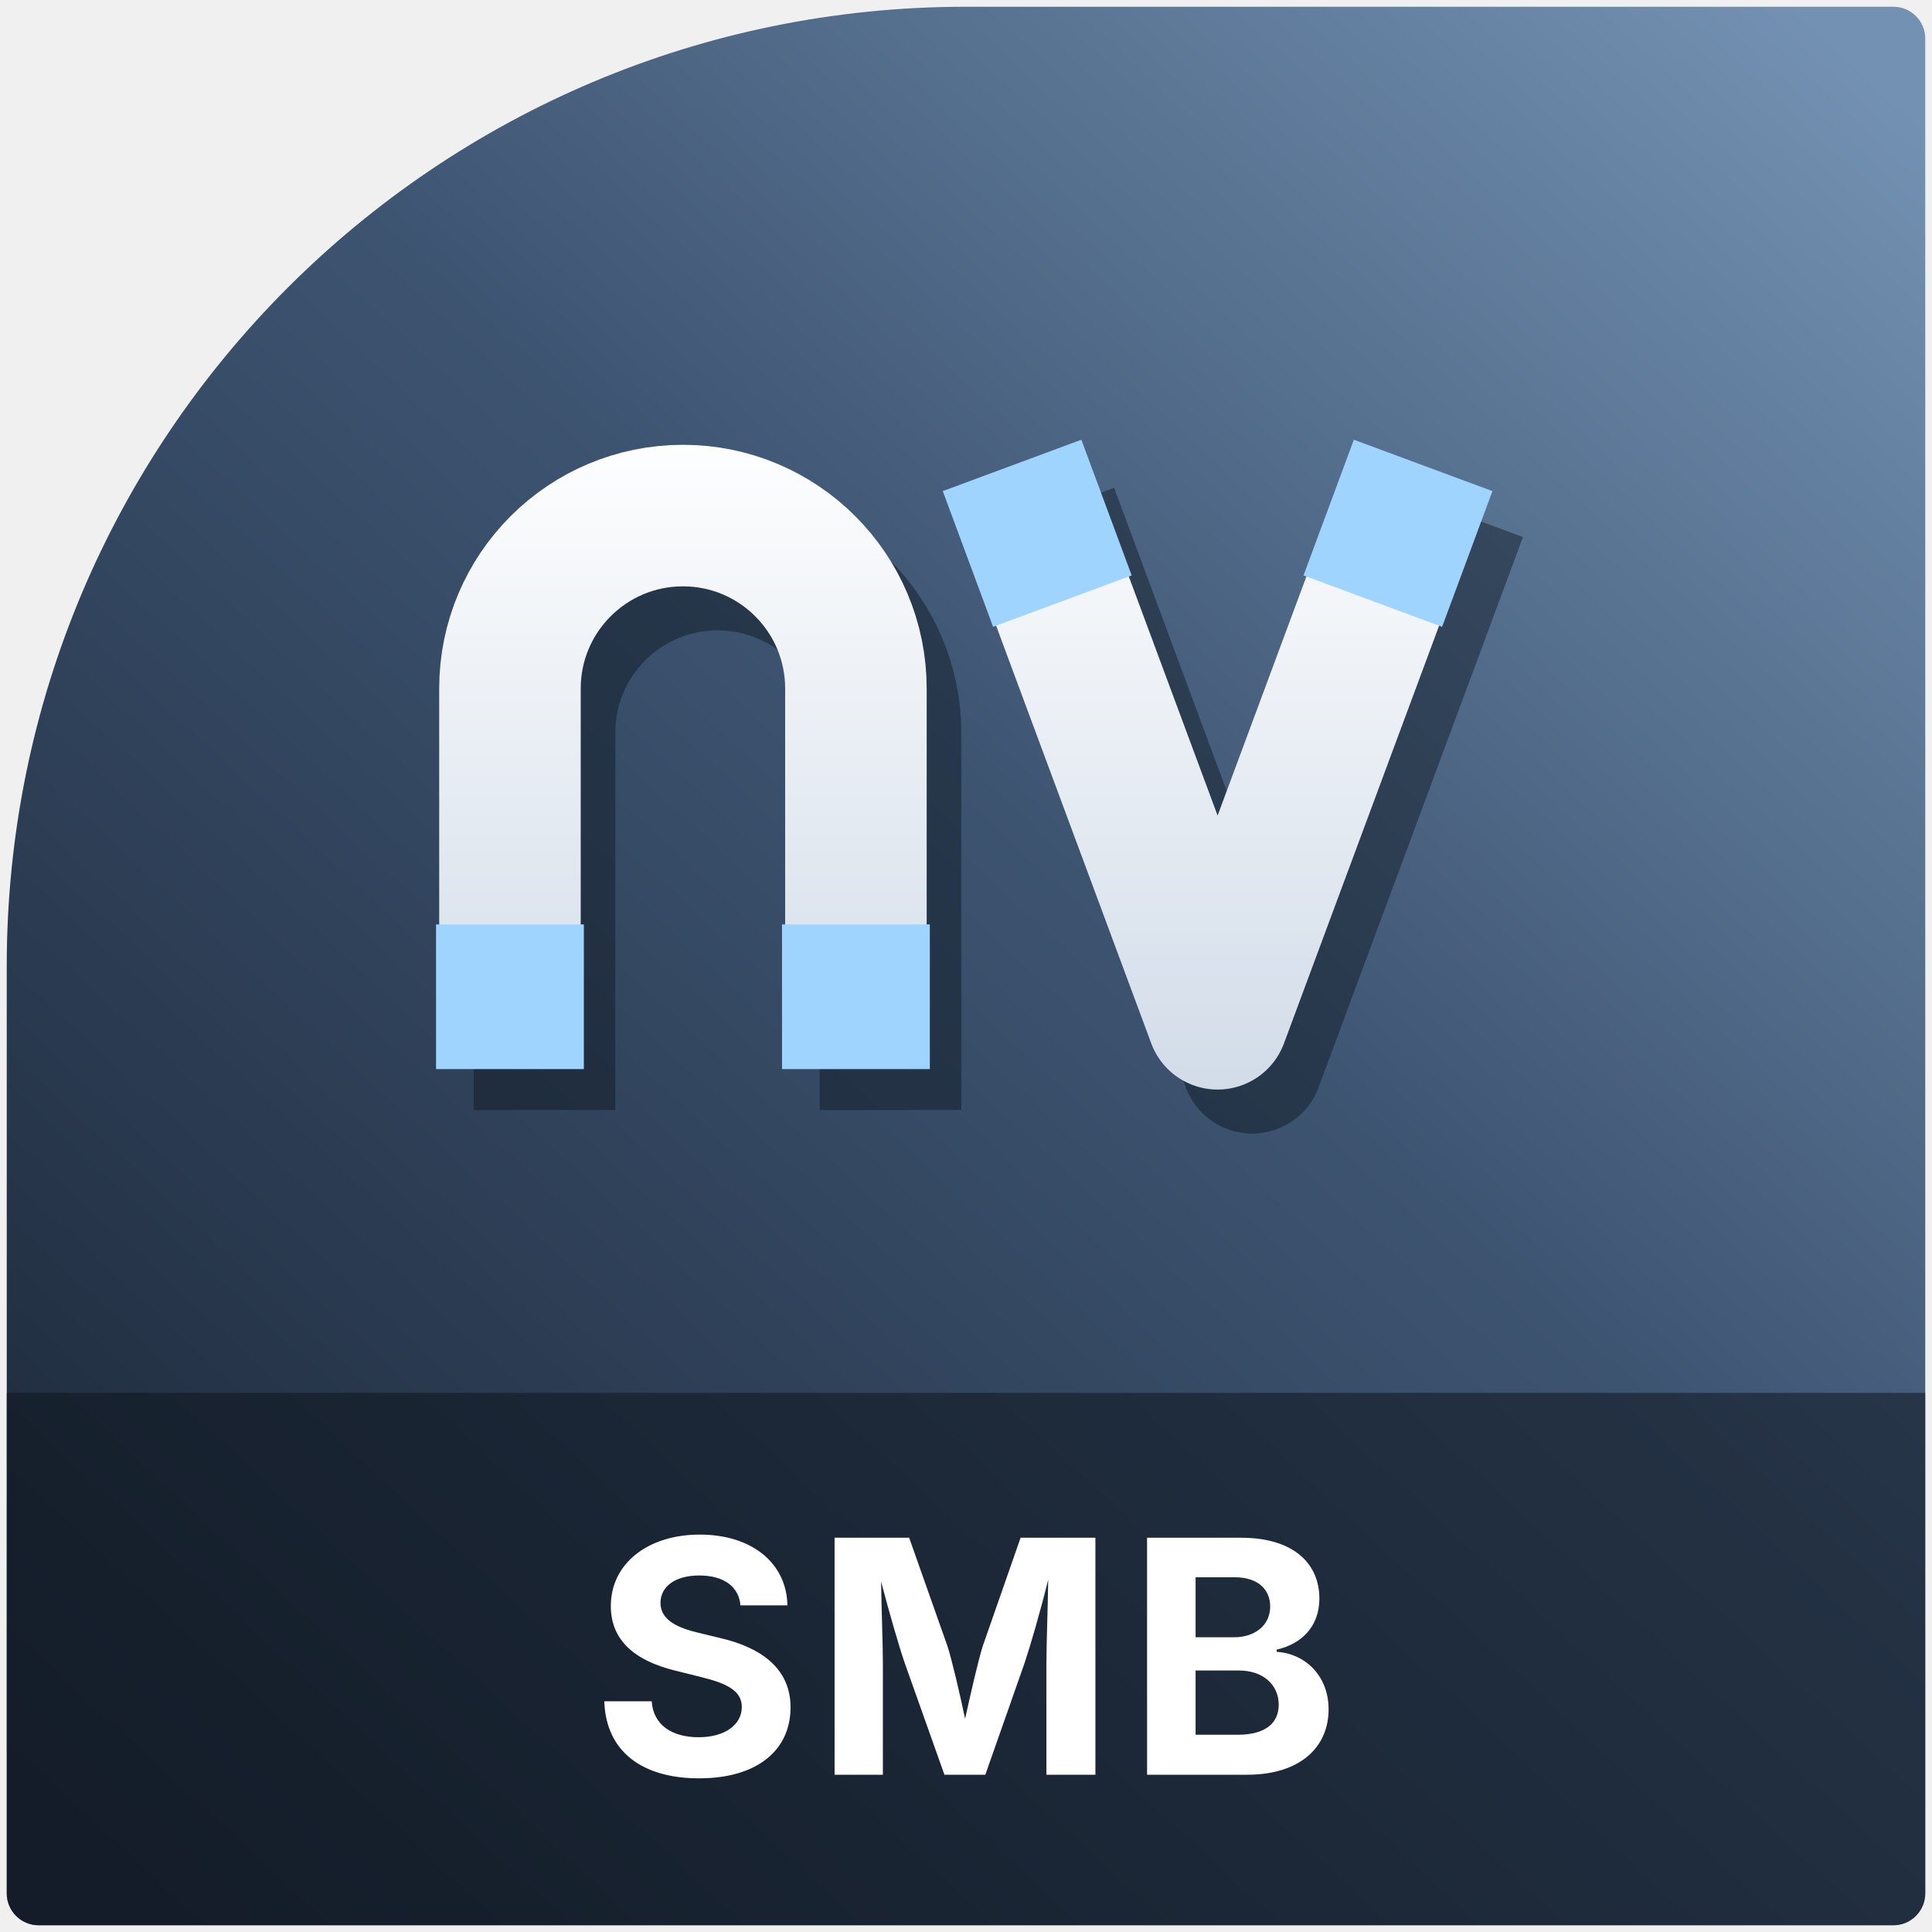
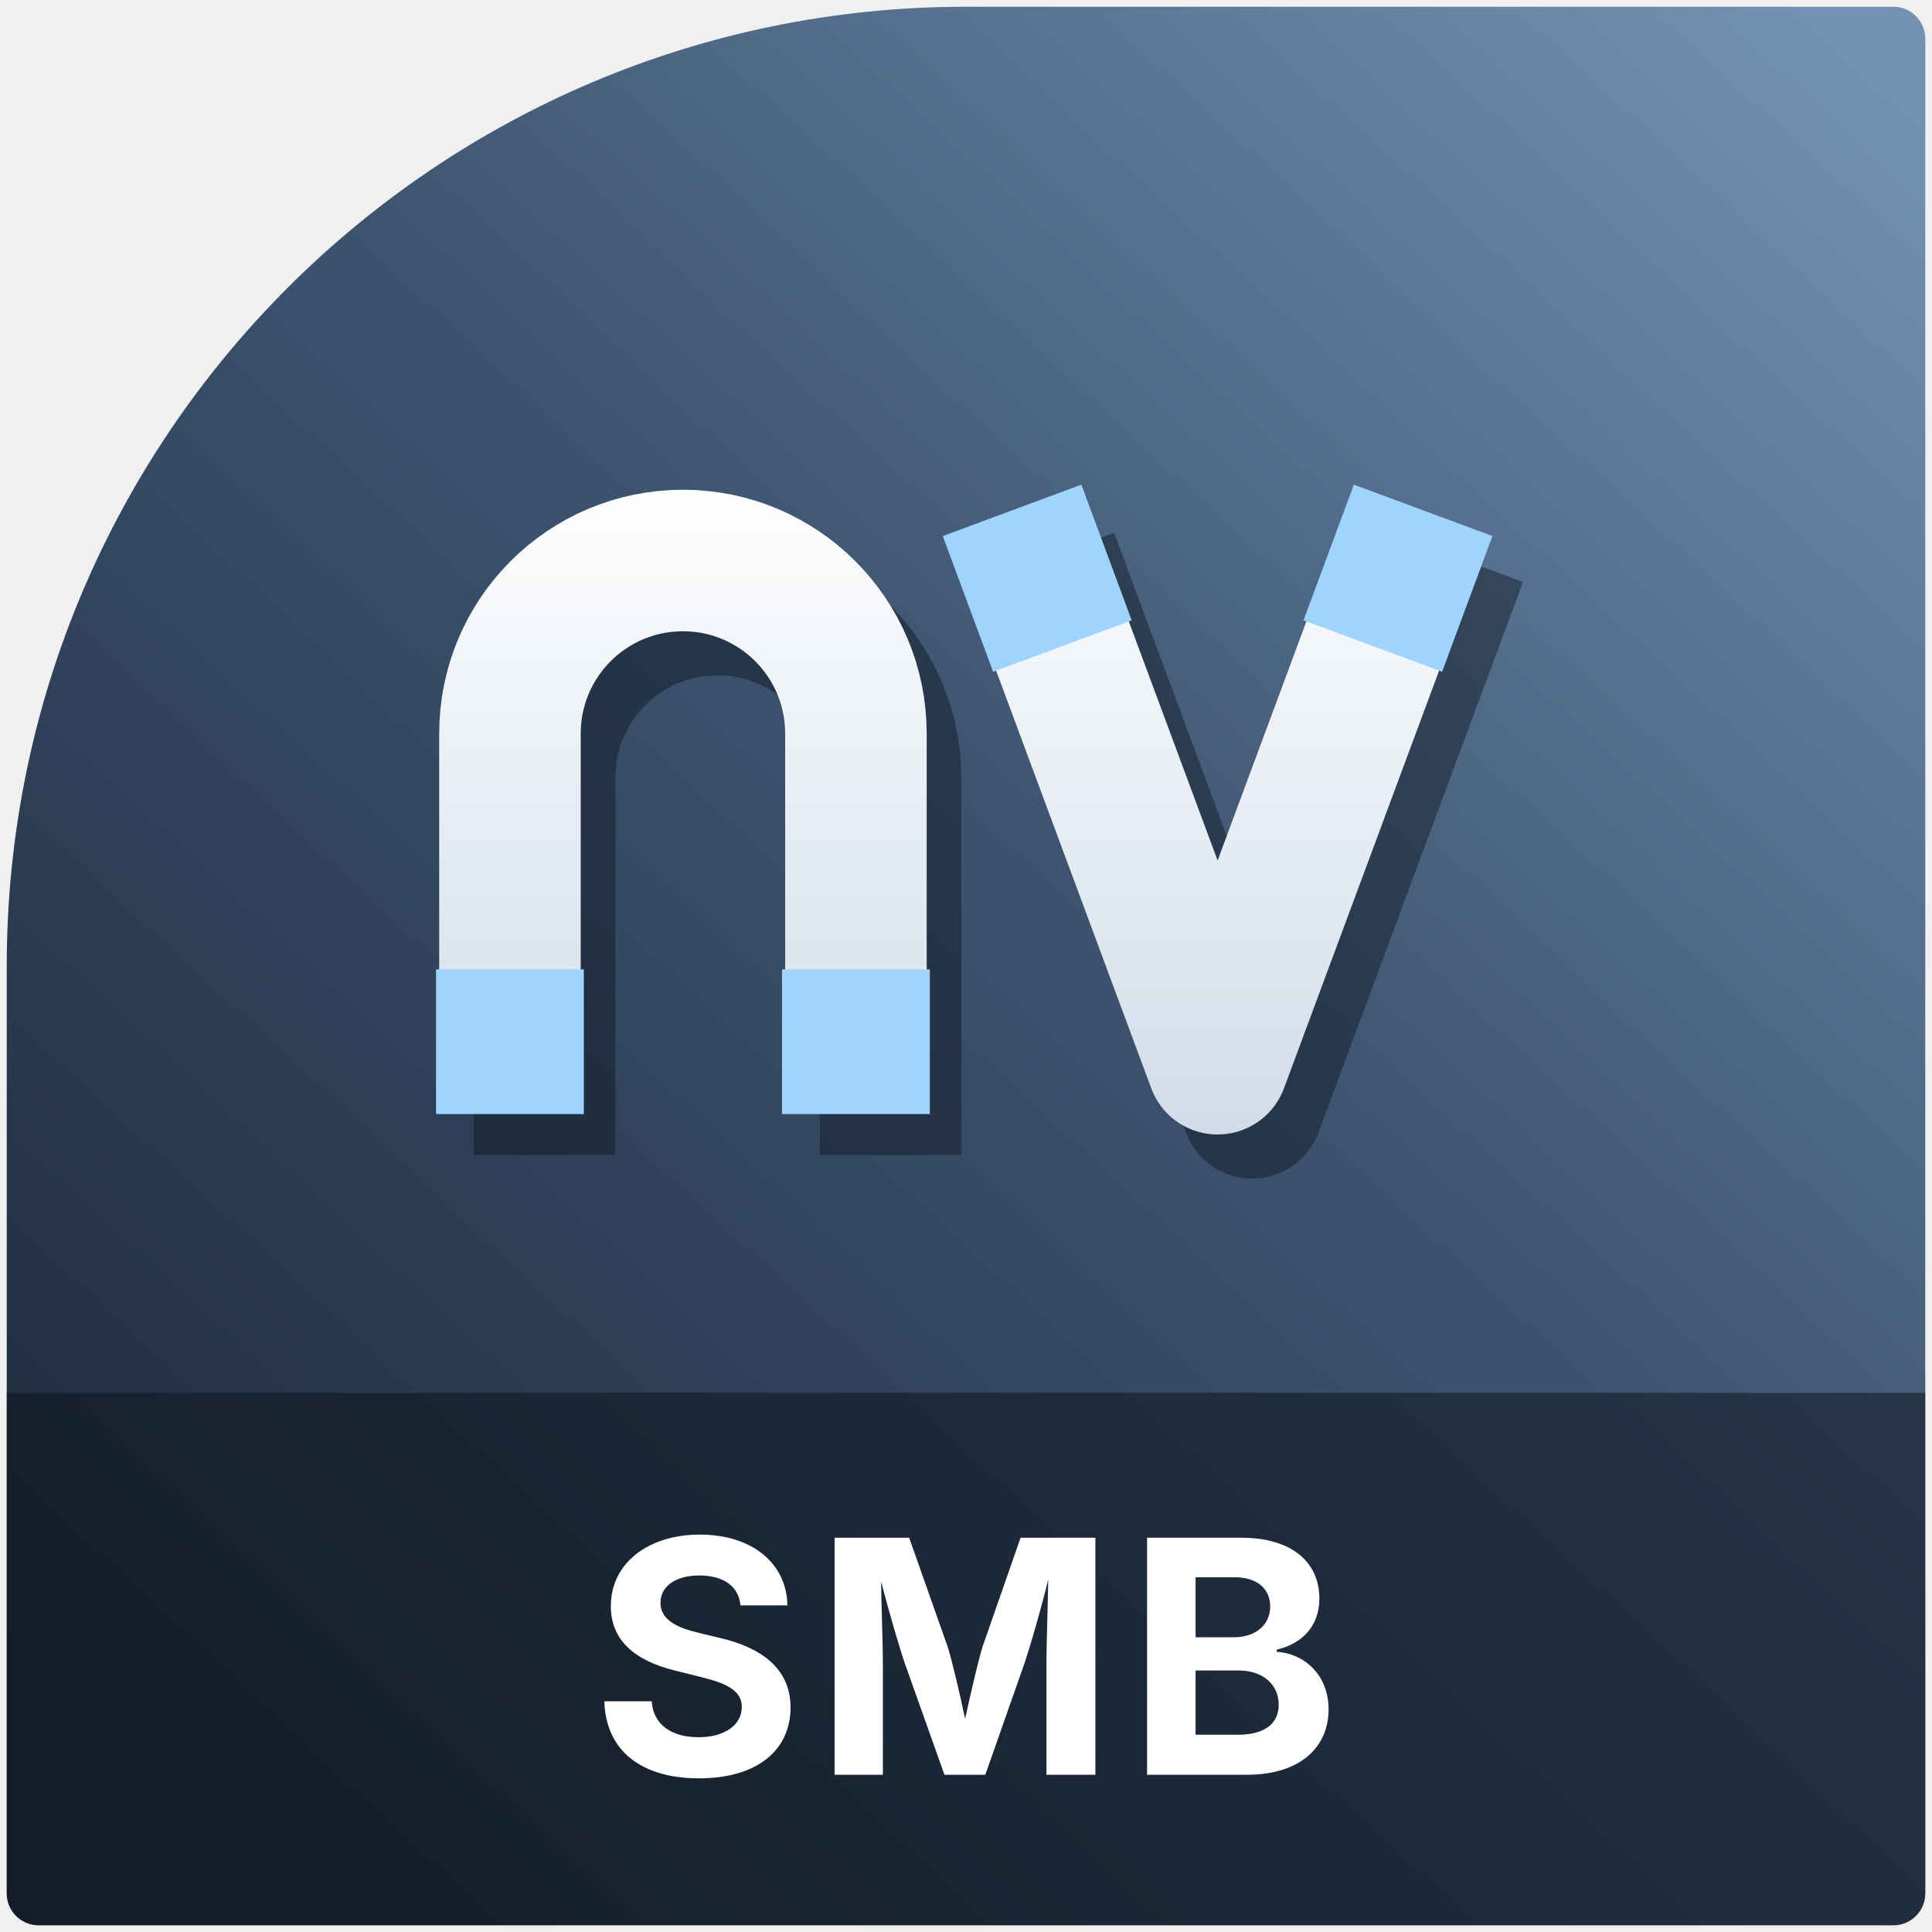
<svg xmlns="http://www.w3.org/2000/svg" width="86" height="86" viewBox="0 0 86 86">
  <defs>
    <linearGradient id="ground" x1="6" y1="84" x2="82" y2="2" gradientUnits="userSpaceOnUse">
      <stop offset="0" stop-color="#1b2636" />
      <stop offset="0.55" stop-color="#3d5471" />
      <stop offset="1" stop-color="#7391b2" />
    </linearGradient>
    <linearGradient id="steel" x1="43" y1="24" x2="43" y2="68" gradientUnits="userSpaceOnUse">
      <stop offset="0" stop-color="#ffffff" />
      <stop offset="1" stop-color="#d0dbe8" />
    </linearGradient>
  </defs>
  <path d="M43 .3H84.28A1.42 1.42 0 0 1 85.7 1.72V84.28A1.42 1.42 0 0 1 84.28 85.7H1.72A1.42 1.42 0 0 1 .3 84.28V43A42.7 42.7 0 0 1 43 .3Z" fill="url(#ground)" />
  <path d="M.3 62H85.7V84.28A1.42 1.42 0 0 1 84.28 85.7H1.72A1.42 1.42 0 0 1 .3 84.28Z" fill="#0d141d" fill-opacity="0.55" />
-   <g transform="translate(12.20 1.95) scale(0.7)" fill="none" stroke-width="9">
+   <g transform="translate(12.20 3.95) scale(0.7)" fill="none" stroke-width="9">
    <g transform="translate(2.2 2.8)" stroke="#0d141d" stroke-opacity="0.45">
      <path d="M15 65V41a11 11 0 0 1 22 0V65" />
      <path d="M47 27 60 62 73 27" stroke-linejoin="round" />
    </g>
    <g stroke="url(#steel)">
      <path d="M15 65V41a11 11 0 0 1 22 0V65" />
      <path d="M47 27 60 62 73 27" stroke-linejoin="round" />
    </g>
    <path d="M15 65.2V56M37 65.2V56M46.93 26.81 50.13 35.44M73.07 26.81 69.87 35.44" stroke="#9fd4ff" stroke-width="9.4" />
  </g>
  <path fill="#ffffff" d="M31.12 79.16C33.69 79.16 35.19 77.92 35.19 76C35.19 74.23 33.82 73.32 32.04 72.91L31.09 72.68C30.2 72.47 29.4 72.13 29.4 71.35C29.4 70.64 30.03 70.13 31.13 70.13C32.21 70.13 32.89 70.62 32.96 71.46H35.05C35.02 69.6 33.49 68.31 31.15 68.31C28.86 68.31 27.19 69.58 27.19 71.49C27.19 73.02 28.26 73.92 30.04 74.36L31.2 74.65C32.35 74.93 33.02 75.26 33.02 75.98C33.02 76.78 32.26 77.33 31.1 77.33C29.93 77.33 29.08 76.8 29.01 75.73H26.9C26.97 77.97 28.59 79.16 31.12 79.16ZM37.15 79H39.3V74.02C39.3 73.23 39.24 71.68 39.22 70.4C39.59 71.81 40.02 73.29 40.27 74.02L42.04 79H43.86L45.61 74.02C45.86 73.27 46.31 71.74 46.66 70.31C46.64 71.64 46.58 73.23 46.58 74.02V79H48.76V68.45H45.43L43.74 73.29C43.53 73.97 43.21 75.38 42.96 76.51C42.72 75.37 42.39 73.96 42.18 73.29L40.47 68.45H37.15ZM51.06 79H55.51C57.89 79 59.14 77.76 59.14 76.09C59.14 74.53 58.02 73.59 56.83 73.53V73.43C57.91 73.19 58.73 72.42 58.73 71.16C58.73 69.58 57.56 68.45 55.24 68.45H51.06ZM53.22 77.22V74.36H55.15C56.23 74.36 56.92 75 56.92 75.88C56.92 76.68 56.36 77.22 55.09 77.22ZM53.22 72.88V70.21H54.97C55.98 70.21 56.54 70.74 56.54 71.51C56.54 72.36 55.85 72.88 54.93 72.88Z" />
</svg>
